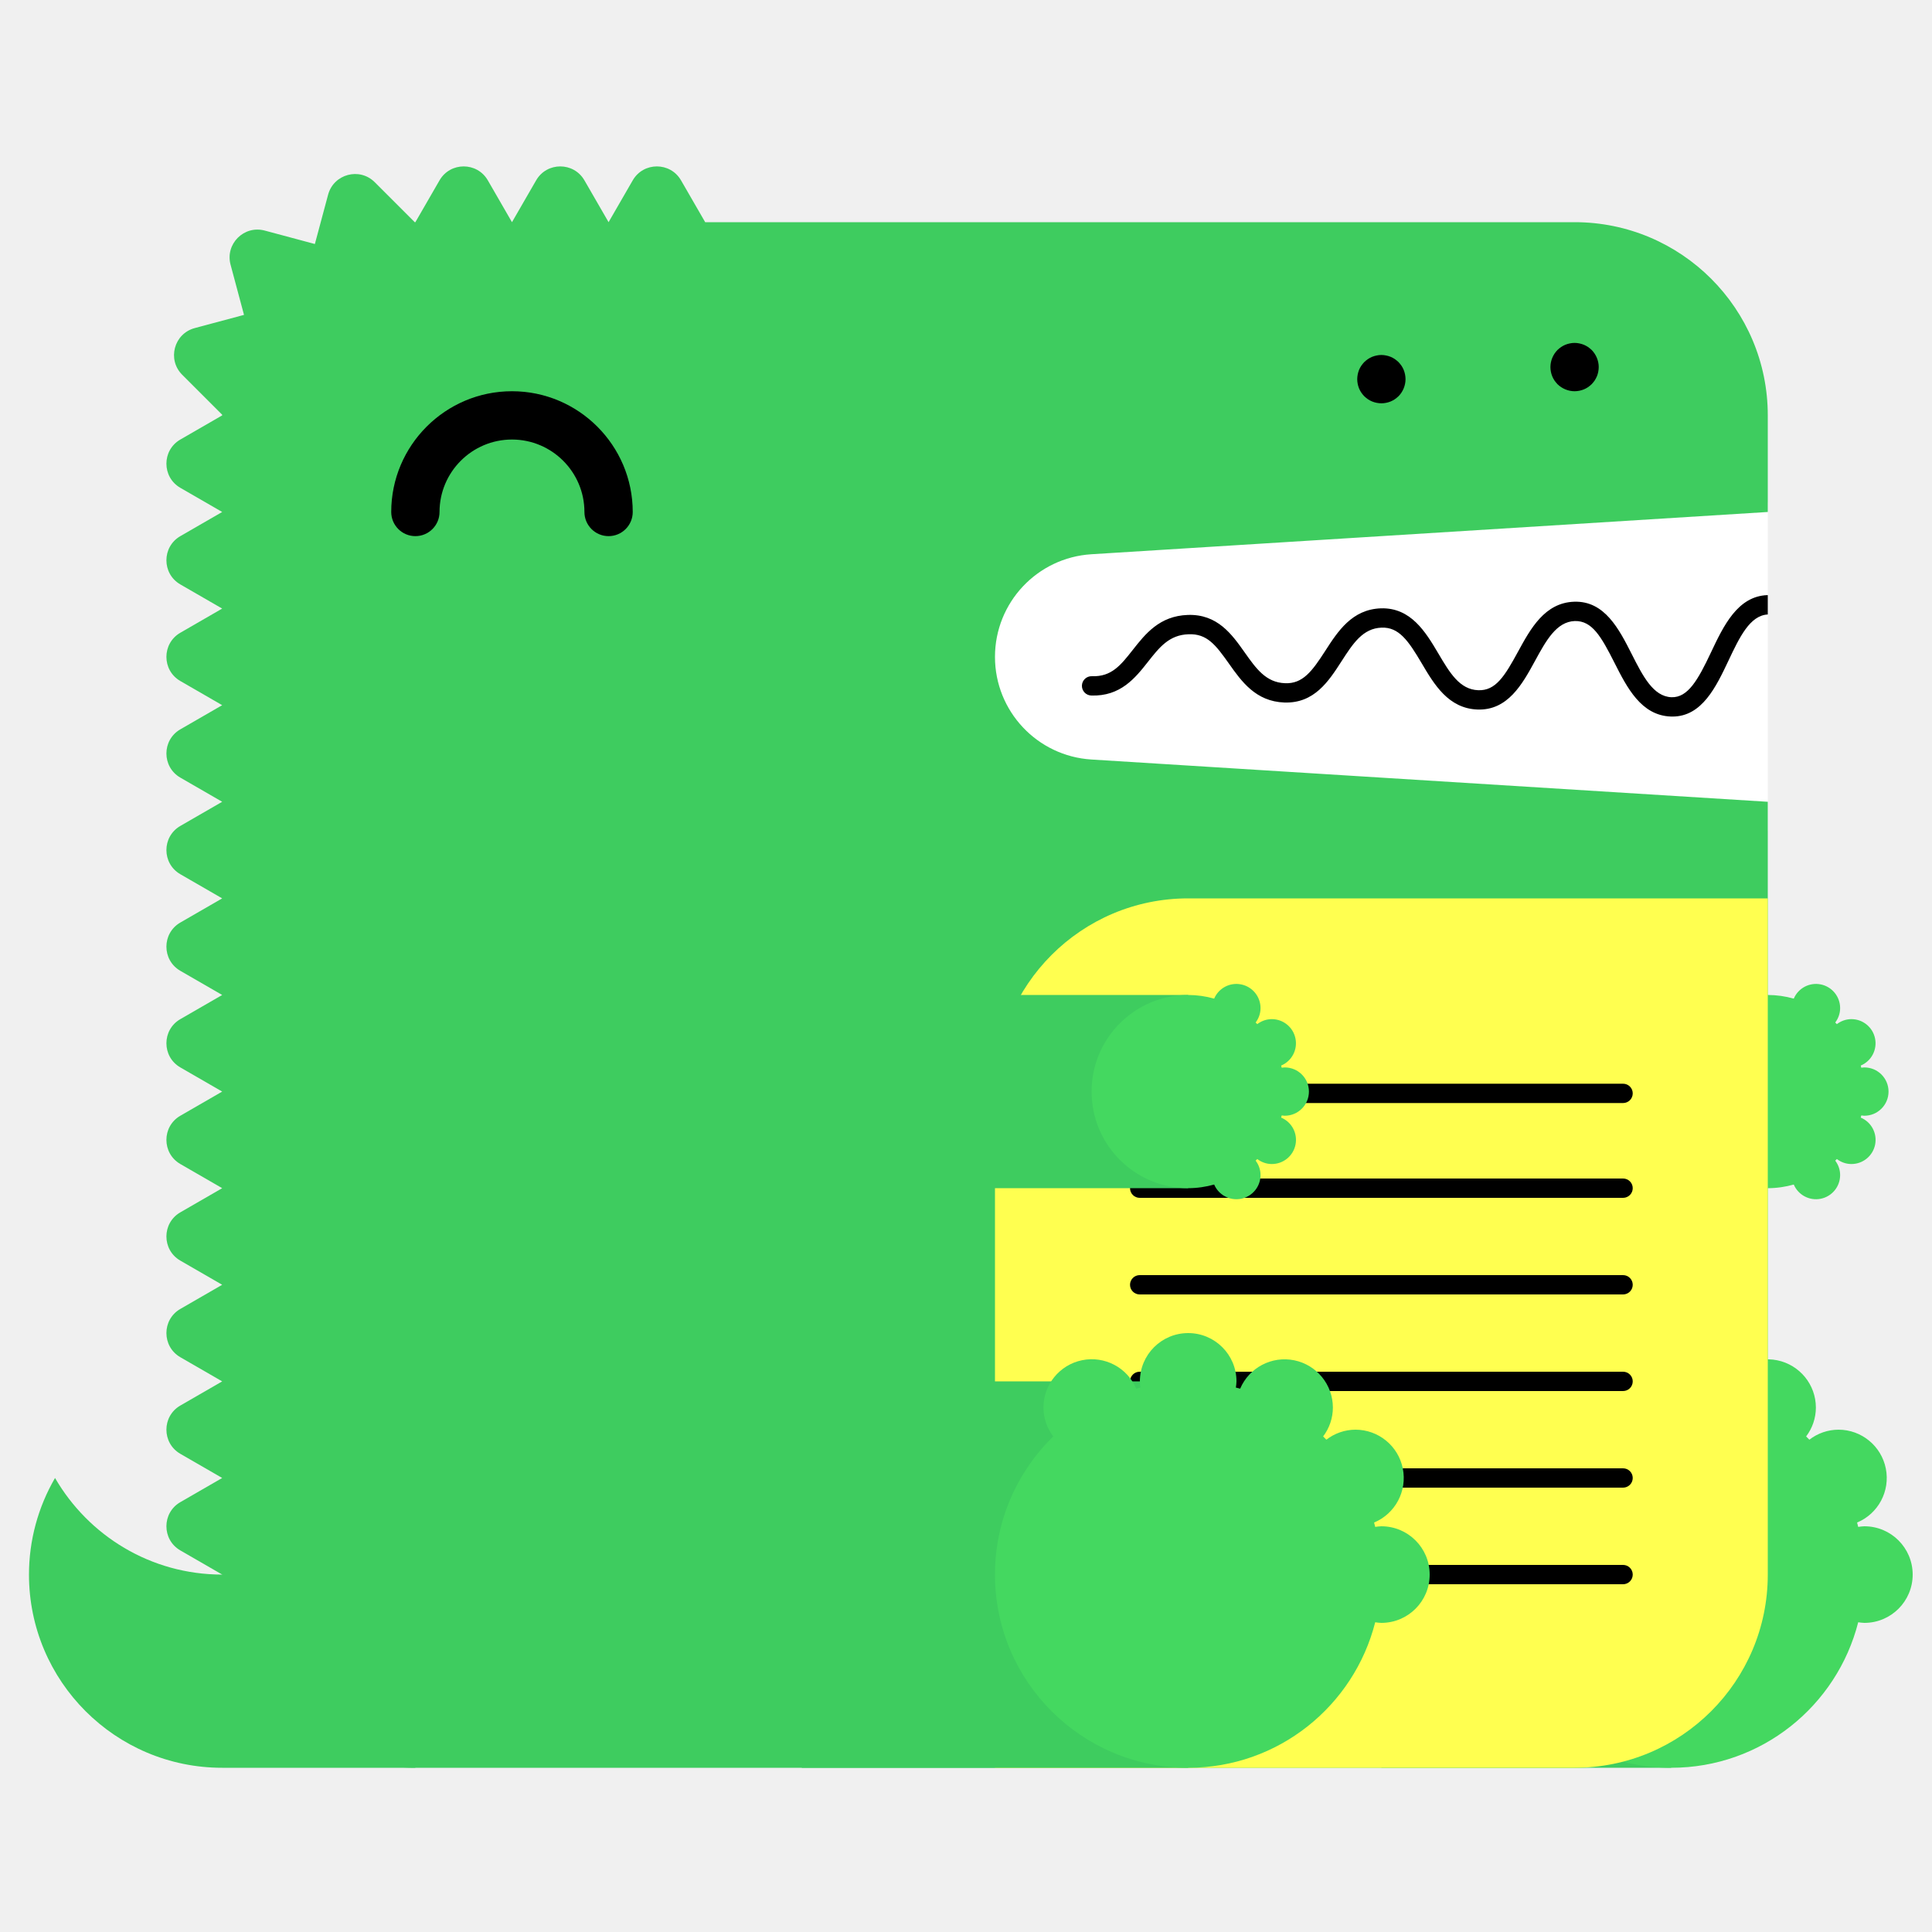
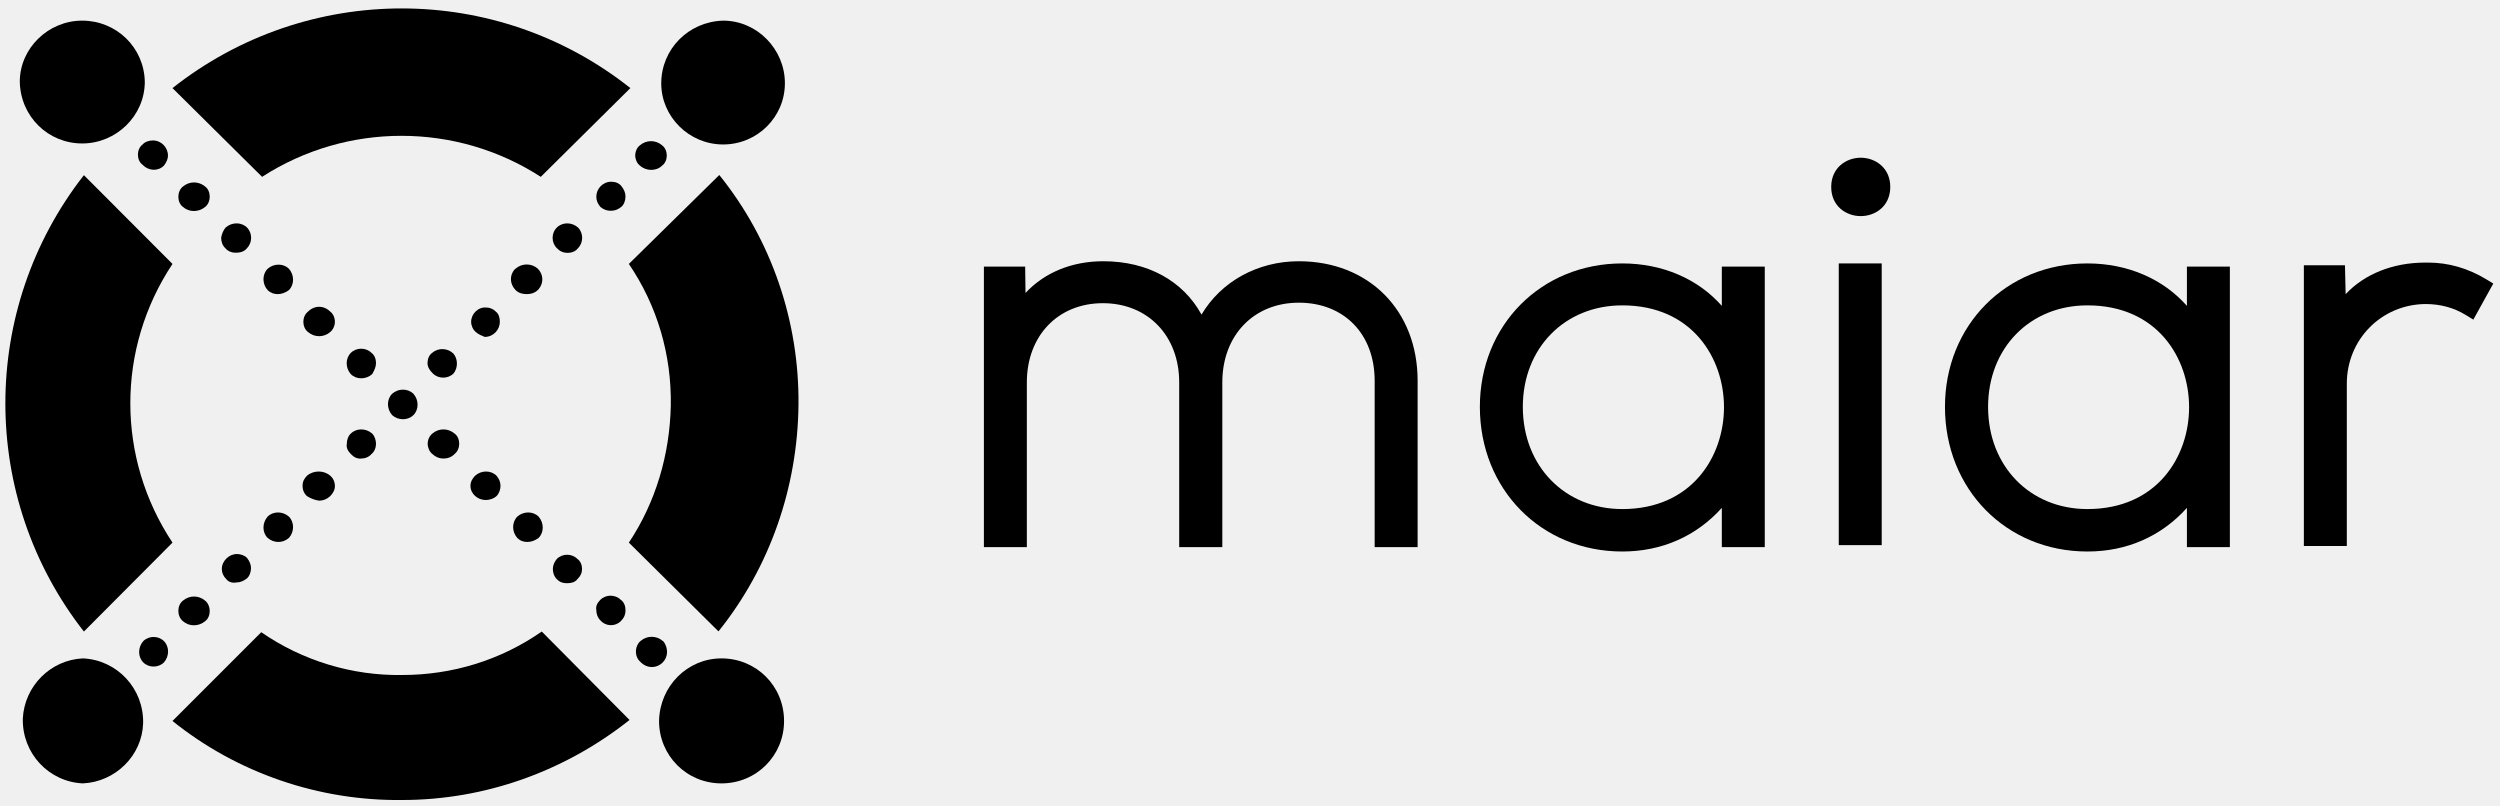
- <svg xmlns="http://www.w3.org/2000/svg" width="200" height="200" viewBox="0 0 200 200">
-   <g fill="none" fill-rule="evenodd">
-     <path fill="#FFF" d="M99 52h84v34H99z" />
-     <path d="M23 163c-7.398 0-13.843-4.027-17.303-10A19.886 19.886 0 0 0 3 163c0 11.046 8.954 20 20 20h20v-20H23z" fill="#3ECC5F" />
-     <path d="M112.98 57.376L183 53V43c0-11.046-8.954-20-20-20H73l-2.5-4.33c-1.112-1.925-3.889-1.925-5 0L63 23l-2.5-4.33c-1.111-1.925-3.889-1.925-5 0L53 23l-2.5-4.33c-1.111-1.925-3.889-1.925-5 0L43 23c-.022 0-.042.003-.065.003l-4.142-4.141c-1.57-1.571-4.252-.853-4.828 1.294l-1.369 5.104-5.192-1.392c-2.148-.575-4.111 1.389-3.535 3.536l1.39 5.193-5.102 1.367c-2.148.576-2.867 3.259-1.296 4.83l4.142 4.142c0 .021-.003.042-.003.064l-4.33 2.5c-1.925 1.111-1.925 3.889 0 5L23 53l-4.33 2.5c-1.925 1.111-1.925 3.889 0 5L23 63l-4.33 2.5c-1.925 1.111-1.925 3.889 0 5L23 73l-4.33 2.5c-1.925 1.111-1.925 3.889 0 5L23 83l-4.33 2.5c-1.925 1.111-1.925 3.889 0 5L23 93l-4.33 2.5c-1.925 1.111-1.925 3.889 0 5L23 103l-4.33 2.5c-1.925 1.111-1.925 3.889 0 5L23 113l-4.33 2.5c-1.925 1.111-1.925 3.889 0 5L23 123l-4.33 2.5c-1.925 1.111-1.925 3.889 0 5L23 133l-4.33 2.5c-1.925 1.111-1.925 3.889 0 5L23 143l-4.33 2.5c-1.925 1.111-1.925 3.889 0 5L23 153l-4.33 2.5c-1.925 1.111-1.925 3.889 0 5L23 163c0 11.046 8.954 20 20 20h120c11.046 0 20-8.954 20-20V83l-70.02-4.376A10.645 10.645 0 0 1 103 68c0-5.621 4.37-10.273 9.98-10.624" fill="#3ECC5F" />
-     <path fill="#3ECC5F" d="M143 183h30v-40h-30z" />
-     <path d="M193 158c-.219 0-.428.037-.639.064-.038-.15-.074-.301-.116-.451A5 5 0 0 0 190.32 148a4.96 4.96 0 0 0-3.016 1.036 26.531 26.531 0 0 0-.335-.336 4.955 4.955 0 0 0 1.011-2.987 5 5 0 0 0-9.599-1.959c-.148-.042-.297-.077-.445-.115.027-.211.064-.42.064-.639a5 5 0 0 0-5-5 5 5 0 0 0-5 5c0 .219.037.428.064.639-.148.038-.297.073-.445.115a4.998 4.998 0 0 0-9.599 1.959c0 1.125.384 2.151 1.011 2.987-3.717 3.632-6.031 8.693-6.031 14.3 0 11.046 8.954 20 20 20 9.339 0 17.16-6.41 19.361-15.064.211.027.42.064.639.064a5 5 0 0 0 5-5 5 5 0 0 0-5-5" fill="#44D860" />
-     <path fill="#3ECC5F" d="M153 123h30v-20h-30z" />
-     <path d="M193 115.5a2.5 2.5 0 1 0 0-5c-.109 0-.214.019-.319.032-.02-.075-.037-.15-.058-.225a2.501 2.501 0 0 0-.963-4.807c-.569 0-1.088.197-1.508.518a6.653 6.653 0 0 0-.168-.168c.314-.417.506-.931.506-1.494a2.5 2.5 0 0 0-4.8-.979A9.987 9.987 0 0 0 183 103c-5.522 0-10 4.478-10 10s4.478 10 10 10c.934 0 1.833-.138 2.69-.377a2.5 2.5 0 0 0 4.8-.979c0-.563-.192-1.077-.506-1.494.057-.055.113-.111.168-.168.42.321.939.518 1.508.518a2.5 2.5 0 0 0 .963-4.807c.021-.074.038-.15.058-.225.105.013.21.032.319.032" fill="#44D860" />
-     <path d="M63 55.5a2.5 2.5 0 0 1-2.5-2.5c0-4.136-3.364-7.5-7.5-7.5s-7.5 3.364-7.5 7.5a2.5 2.5 0 1 1-5 0c0-6.893 5.607-12.5 12.5-12.5S65.5 46.107 65.5 53a2.5 2.5 0 0 1-2.5 2.5" fill="#000" />
-     <path d="M103 183h60c11.046 0 20-8.954 20-20V93h-60c-11.046 0-20 8.954-20 20v70z" fill="#FFFF50" />
-     <path d="M168.02 124h-50.04a1 1 0 1 1 0-2h50.04a1 1 0 1 1 0 2m0 20h-50.04a1 1 0 1 1 0-2h50.04a1 1 0 1 1 0 2m0 20h-50.04a1 1 0 1 1 0-2h50.04a1 1 0 1 1 0 2m0-49.814h-50.04a1 1 0 1 1 0-2h50.04a1 1 0 1 1 0 2m0 19.814h-50.04a1 1 0 1 1 0-2h50.04a1 1 0 1 1 0 2m0 20h-50.04a1 1 0 1 1 0-2h50.04a1 1 0 1 1 0 2M183 61.611c-.012 0-.022-.006-.034-.005-3.09.105-4.552 3.196-5.842 5.923-1.346 2.85-2.387 4.703-4.093 4.647-1.889-.068-2.969-2.202-4.113-4.46-1.314-2.594-2.814-5.536-5.963-5.426-3.046.104-4.513 2.794-5.807 5.167-1.377 2.528-2.314 4.065-4.121 3.994-1.927-.07-2.951-1.805-4.136-3.813-1.321-2.236-2.848-4.75-5.936-4.664-2.994.103-4.465 2.385-5.763 4.4-1.373 2.13-2.335 3.428-4.165 3.351-1.973-.07-2.992-1.51-4.171-3.177-1.324-1.873-2.816-3.993-5.895-3.89-2.928.1-4.399 1.97-5.696 3.618-1.232 1.564-2.194 2.802-4.229 2.724a1 1 0 0 0-.072 2c3.017.101 4.545-1.8 5.872-3.487 1.177-1.496 2.193-2.787 4.193-2.855 1.926-.082 2.829 1.115 4.195 3.045 1.297 1.834 2.769 3.914 5.731 4.021 3.103.104 4.596-2.215 5.918-4.267 1.182-1.834 2.202-3.417 4.15-3.484 1.793-.067 2.769 1.35 4.145 3.681 1.297 2.197 2.766 4.686 5.787 4.796 3.125.108 4.634-2.62 5.949-5.035 1.139-2.088 2.214-4.06 4.119-4.126 1.793-.042 2.728 1.595 4.111 4.33 1.292 2.553 2.757 5.445 5.825 5.556l.169.003c3.064 0 4.518-3.075 5.805-5.794 1.139-2.41 2.217-4.68 4.067-4.773v-2z" fill="#000" />
-     <path fill="#3ECC5F" d="M83 183h40v-40H83z" />
-     <path d="M143 158c-.219 0-.428.037-.639.064-.038-.15-.074-.301-.116-.451A5 5 0 0 0 140.32 148a4.96 4.96 0 0 0-3.016 1.036 26.531 26.531 0 0 0-.335-.336 4.955 4.955 0 0 0 1.011-2.987 5 5 0 0 0-9.599-1.959c-.148-.042-.297-.077-.445-.115.027-.211.064-.42.064-.639a5 5 0 0 0-5-5 5 5 0 0 0-5 5c0 .219.037.428.064.639-.148.038-.297.073-.445.115a4.998 4.998 0 0 0-9.599 1.959c0 1.125.384 2.151 1.011 2.987-3.717 3.632-6.031 8.693-6.031 14.3 0 11.046 8.954 20 20 20 9.339 0 17.16-6.41 19.361-15.064.211.027.42.064.639.064a5 5 0 0 0 5-5 5 5 0 0 0-5-5" fill="#44D860" />
-     <path fill="#3ECC5F" d="M83 123h40v-20H83z" />
-     <path d="M133 115.5a2.5 2.5 0 1 0 0-5c-.109 0-.214.019-.319.032-.02-.075-.037-.15-.058-.225a2.501 2.501 0 0 0-.963-4.807c-.569 0-1.088.197-1.508.518a6.653 6.653 0 0 0-.168-.168c.314-.417.506-.931.506-1.494a2.5 2.5 0 0 0-4.8-.979A9.987 9.987 0 0 0 123 103c-5.522 0-10 4.478-10 10s4.478 10 10 10c.934 0 1.833-.138 2.69-.377a2.5 2.5 0 0 0 4.8-.979c0-.563-.192-1.077-.506-1.494.057-.055.113-.111.168-.168.42.321.939.518 1.508.518a2.5 2.5 0 0 0 .963-4.807c.021-.074.038-.15.058-.225.105.013.21.032.319.032" fill="#44D860" />
-     <path d="M143 41.75c-.16 0-.33-.02-.49-.05a2.52 2.52 0 0 1-.47-.14c-.15-.06-.29-.14-.431-.23-.13-.09-.259-.2-.38-.31-.109-.12-.219-.24-.309-.38s-.17-.28-.231-.43a2.619 2.619 0 0 1-.189-.96c0-.16.02-.33.05-.49.03-.16.08-.31.139-.47.061-.15.141-.29.231-.43.09-.13.2-.26.309-.38.121-.11.25-.22.38-.31.141-.09.281-.17.431-.23.149-.06.31-.11.47-.14.32-.07.65-.07.98 0 .159.03.32.08.47.14.149.06.29.14.43.23.13.09.259.2.38.31.11.12.22.25.31.38.09.14.17.28.23.43.06.16.11.31.14.47.029.16.05.33.05.49 0 .66-.271 1.31-.73 1.77-.121.11-.25.22-.38.31-.14.09-.281.17-.43.23a2.565 2.565 0 0 1-.96.19m20-1.25c-.66 0-1.3-.27-1.771-.73a3.802 3.802 0 0 1-.309-.38c-.09-.14-.17-.28-.231-.43a2.619 2.619 0 0 1-.189-.96c0-.66.27-1.3.729-1.77.121-.11.25-.22.38-.31.141-.09.281-.17.431-.23.149-.06.31-.11.47-.14.32-.07.66-.07.98 0 .159.03.32.08.47.14.149.06.29.14.43.23.13.09.259.2.38.31.459.47.73 1.11.73 1.77 0 .16-.021.33-.05.49-.03.16-.08.32-.14.47-.07.15-.14.29-.23.43-.09.13-.2.26-.31.38-.121.11-.25.22-.38.31-.14.09-.281.17-.43.23a2.565 2.565 0 0 1-.96.19" fill="#000" />
+ <svg xmlns="http://www.w3.org/2000/svg" viewBox="0 0 149 48">
+   <style>
+ 		tspan { white-space:pre }
+ 	</style>
+   <g id="Elrond Swap Landing Page – v2.2">
+     <g id="Group 420">
+       <g id="Group 419">
+         <g id="Group">
+           <path id="Path" d="M38.14 9.87C37.96 9.73 37.86 9.49 37.86 9.27C37.86 9.04 37.96 8.79 38.14 8.66C38.52 8.33 39.08 8.33 39.46 8.66C39.65 8.8 39.74 9.04 39.74 9.27C39.74 9.49 39.65 9.74 39.46 9.87C39.13 10.21 38.51 10.21 38.14 9.87Z" />
+           <path id="Path 102" d="M35.78 12.33C35.63 12.15 35.54 11.95 35.54 11.73C35.54 11.25 35.92 10.83 36.44 10.83C36.67 10.83 36.91 10.92 37.04 11.1C37.19 11.29 37.28 11.49 37.28 11.71C37.28 11.95 37.19 12.19 37.04 12.32C36.86 12.47 36.66 12.56 36.44 12.56C36.16 12.57 35.96 12.48 35.78 12.33Z" />
+           <path id="Path 103" d="M33.19 14.79C32.85 14.46 32.85 13.89 33.19 13.56L33.19 13.56C33.52 13.23 34.08 13.23 34.45 13.56C34.78 13.89 34.78 14.46 34.45 14.79C34.31 14.98 34.07 15.07 33.85 15.07C33.56 15.07 33.37 14.98 33.19 14.79Z" />
+           <path id="Path 104" d="M30.73 17.29C30.4 16.96 30.34 16.44 30.67 16.06L30.73 16.01C31.11 15.68 31.67 15.68 32.05 16.01C32.38 16.34 32.43 16.85 32.1 17.24L32.05 17.29C31.86 17.47 31.63 17.53 31.39 17.53C31.15 17.53 30.91 17.47 30.73 17.29Z" />
+           <path id="Path 105" d="M28.36 19.79C28.18 19.64 28.08 19.4 28.08 19.18C28.08 18.7 28.51 18.28 28.98 18.33C29.22 18.33 29.41 18.43 29.55 18.57C29.74 18.72 29.79 18.95 29.79 19.18C29.79 19.65 29.41 20.08 28.89 20.08C28.74 20.02 28.51 19.93 28.36 19.79Z" />
+           <path id="Path 106" d="M25.48 21.64C25.48 21.4 25.57 21.16 25.76 21.03C26.14 20.7 26.7 20.75 27.03 21.08C27.3 21.41 27.3 21.93 27.03 22.26C26.7 22.59 26.13 22.59 25.8 22.26C25.59 22.06 25.48 21.86 25.48 21.64Z" />
+           <path id="Path 107" d="M20.91 27.06C20.72 26.87 20.63 26.67 20.67 26.45C20.67 26.21 20.76 25.97 20.91 25.84C21.24 25.51 21.81 25.51 22.18 25.84C22.32 25.98 22.41 26.22 22.41 26.45C22.41 26.67 22.32 26.92 22.14 27.06C21.99 27.24 21.75 27.33 21.53 27.33C21.28 27.35 21.09 27.25 20.91 27.06Z" />
+           <path id="Path 108" d="M18.3 29.57C18.12 29.42 18.03 29.18 18.03 28.96C18.03 28.72 18.12 28.53 18.3 28.35C18.69 28.02 19.3 28.02 19.68 28.35C19.86 28.5 19.96 28.73 19.96 28.96C19.96 29.2 19.86 29.38 19.68 29.57C19.49 29.75 19.26 29.84 19.02 29.84C18.74 29.8 18.5 29.7 18.3 29.57Z" />
+           <path id="Path 109" d="M15.95 32.06C15.62 31.73 15.62 31.17 15.95 30.79C16.28 30.46 16.85 30.46 17.22 30.79C17.55 31.13 17.55 31.69 17.22 32.06C17.04 32.21 16.84 32.3 16.61 32.3C16.32 32.3 16.14 32.21 15.95 32.06Z" />
+           <path id="Path 110" d="M13.49 34.52C13.31 34.34 13.22 34.14 13.22 33.91C13.22 33.44 13.64 33.02 14.12 33.02C14.35 33.02 14.59 33.11 14.72 33.25C14.87 33.44 14.96 33.64 14.96 33.86C14.96 34.09 14.87 34.34 14.72 34.47C14.54 34.61 14.34 34.71 14.12 34.71C13.88 34.76 13.64 34.71 13.49 34.52Z" />
+           <path id="Path 111" d="M10.9 37.02C10.72 36.87 10.63 36.64 10.63 36.41C10.63 36.17 10.72 35.94 10.9 35.8C11.29 35.47 11.84 35.47 12.23 35.8C12.41 35.95 12.5 36.19 12.5 36.41C12.5 36.65 12.41 36.89 12.23 37.02C11.84 37.35 11.27 37.35 10.9 37.02Z" />
+           <path id="Path 112" d="M8.54 39.48C8.21 39.15 8.21 38.58 8.54 38.21L8.54 38.21C8.87 37.88 9.44 37.88 9.77 38.21C10.1 38.54 10.1 39.11 9.77 39.48C9.44 39.81 8.87 39.81 8.54 39.48Z" />
+           <path id="Path 113" d="M9.77 9.87C9.91 9.69 10.01 9.49 10.01 9.27C10.01 8.79 9.62 8.37 9.11 8.37C8.87 8.37 8.63 8.46 8.5 8.61C8.31 8.75 8.22 8.99 8.22 9.21C8.22 9.45 8.31 9.69 8.5 9.82C8.87 10.21 9.44 10.21 9.77 9.87Z" />
+           <path id="Path 114" d="M12.23 12.33C12.41 12.19 12.5 11.95 12.5 11.73C12.5 11.49 12.41 11.25 12.23 11.12C11.84 10.79 11.29 10.79 10.9 11.12C10.72 11.26 10.63 11.5 10.63 11.73C10.63 11.96 10.72 12.2 10.9 12.33C11.27 12.66 11.84 12.66 12.23 12.33Z" />
+           <path id="Path 115" d="M14.72 14.79C15.05 14.46 15.05 13.89 14.72 13.56C14.39 13.23 13.82 13.23 13.45 13.56C13.31 13.71 13.22 13.95 13.18 14.17C13.18 14.41 13.27 14.65 13.42 14.78C13.56 14.96 13.8 15.06 14.02 15.06C14.34 15.07 14.58 14.98 14.72 14.79Z" />
+           <path id="Path 116" d="M17.22 17.29C17.55 16.96 17.55 16.39 17.22 16.02C16.89 15.69 16.32 15.69 15.95 16.02C15.62 16.35 15.62 16.92 15.95 17.29C16.14 17.47 16.34 17.53 16.56 17.53C16.79 17.53 17.04 17.43 17.22 17.29Z" />
+           <path id="Path 117" d="M19.68 19.79C19.86 19.64 19.96 19.4 19.96 19.18C19.96 18.95 19.86 18.7 19.68 18.57C19.3 18.19 18.74 18.19 18.36 18.57C18.17 18.72 18.08 18.95 18.08 19.18C18.08 19.4 18.17 19.65 18.36 19.79C18.74 20.12 19.3 20.12 19.68 19.79Z" />
+           <path id="Path 118" d="M22.41 21.64C22.41 21.4 22.32 21.16 22.14 21.03C21.81 20.7 21.24 20.7 20.91 21.03L20.91 21.03C20.58 21.36 20.58 21.93 20.91 22.3L20.91 22.3C21.24 22.63 21.81 22.63 22.18 22.3C22.32 22.06 22.41 21.86 22.41 21.64Z" />
+           <path id="Path 119" d="M24.64 24.74C24.97 24.41 24.97 23.84 24.64 23.47C24.3 23.14 23.74 23.14 23.37 23.47C23.04 23.8 23.04 24.37 23.37 24.74L23.37 24.74C23.74 25.07 24.3 25.07 24.64 24.74Z" />
+           <path id="Path 120" d="M27.09 27.06C27.28 26.91 27.37 26.67 27.37 26.45C27.37 26.22 27.28 25.97 27.09 25.84C26.71 25.51 26.15 25.51 25.77 25.84C25.59 25.98 25.49 26.22 25.49 26.45C25.49 26.67 25.59 26.92 25.77 27.06C25.96 27.24 26.19 27.33 26.43 27.33C26.67 27.33 26.91 27.25 27.09 27.06Z" />
+           <path id="Path 121" d="M29.59 29.57C29.74 29.42 29.83 29.18 29.83 28.96C29.83 28.72 29.74 28.53 29.59 28.35C29.26 28.02 28.69 28.02 28.32 28.35C28.14 28.53 28.04 28.73 28.04 28.96C28.04 29.43 28.47 29.8 28.94 29.8C29.22 29.8 29.45 29.7 29.59 29.57Z" />
+           <path id="Path 122" d="M32.1 32.06C32.43 31.73 32.43 31.17 32.1 30.79C31.77 30.46 31.2 30.46 30.83 30.79L30.83 30.79C30.5 31.13 30.5 31.69 30.83 32.06L30.83 32.06C31.02 32.25 31.22 32.3 31.44 32.3C31.67 32.3 31.9 32.21 32.1 32.06Z" />
+           <path id="Path 123" d="M34.41 34.52C34.6 34.34 34.69 34.14 34.69 33.91C34.69 33.68 34.6 33.44 34.41 33.31C34.08 32.98 33.52 32.98 33.19 33.31C33.04 33.49 32.95 33.69 32.95 33.91C32.95 34.15 33.04 34.39 33.19 34.52C33.37 34.71 33.57 34.76 33.79 34.76C34.03 34.76 34.27 34.71 34.41 34.52Z" />
+           <path id="Path 124" d="M37 37.02C37.19 36.83 37.28 36.64 37.28 36.36C37.28 36.12 37.19 35.88 37 35.75C36.67 35.42 36.11 35.42 35.78 35.75C35.59 35.94 35.5 36.13 35.54 36.36C35.54 36.6 35.63 36.83 35.78 36.97C36.11 37.35 36.67 37.35 37 37.02Z" />
+           <path id="Path 125" d="M39.5 39.48C39.83 39.15 39.83 38.63 39.56 38.25L39.5 38.2C39.12 37.87 38.56 37.87 38.18 38.2C37.85 38.47 37.8 39.04 38.09 39.37L38.18 39.46C38.56 39.85 39.13 39.85 39.5 39.48Z" />
+           <path id="Fill-9" d="M15.62 10.54C20.67 7.28 27.19 7.28 32.23 10.54L37.57 5.25C29.59 -1.08 18.3 -1.08 10.28 5.25L15.62 10.54Z" />
+           <path id="Fill-10" d="M10.28 32.34C6.93 27.29 6.93 20.78 10.28 15.73L5 10.44C-1.24 18.43 -1.24 29.66 5 37.64L10.28 32.34Z" />
+           <path id="Fill-11" d="M32.29 37.64C29.83 39.35 26.95 40.23 23.97 40.23C21 40.28 18.03 39.38 15.57 37.68L10.28 42.97C14.15 46.08 19.02 47.74 23.97 47.68C28.89 47.68 33.65 45.98 37.52 42.91L32.29 37.64Z" />
+           <path id="Fill-12" d="M37.48 15.73C39.18 18.23 40.03 21.16 39.98 24.17C39.92 27.09 39.08 29.94 37.48 32.34L42.82 37.63C45.89 33.81 47.54 29.04 47.59 24.12C47.64 19.17 45.99 14.3 42.87 10.43L37.48 15.73Z" />
+           <path id="Fill-15" d="M43 39.24C45.08 39.24 46.73 40.89 46.73 42.97C46.73 45.04 45.08 46.69 43 46.69C40.93 46.69 39.28 45.04 39.28 42.97L39.28 42.97C39.32 40.89 40.97 39.24 43 39.24L43 39.24Z" />
+           <path id="Fill-16" d="M4.94 39.24C6.98 39.33 8.58 41.04 8.53 43.11C8.47 45.04 6.87 46.6 4.94 46.69C2.91 46.6 1.31 44.9 1.36 42.82C1.46 40.89 3.01 39.33 4.94 39.24Z" />
+           <path id="Fill-17" d="M43.1 1.23C45.13 1.23 46.78 2.94 46.78 4.96C46.78 6.98 45.13 8.61 43.1 8.61C41.06 8.61 39.41 6.95 39.41 4.97C39.41 2.94 41.02 1.29 43.1 1.23Z" />
+           <path id="Fill-18" d="M4.9 1.23C6.94 1.23 8.59 2.83 8.63 4.87L8.63 4.87C8.63 6.9 6.93 8.55 4.9 8.55L4.9 8.55C2.87 8.55 1.22 6.95 1.18 4.87C1.18 2.88 2.87 1.23 4.9 1.23Z" />
+         </g>
+         <path id="Path 126" d="M84.49 22.69L84.49 32.61L81.93 32.61L81.93 22.69C81.93 19.91 80.11 18.04 77.41 18.04C74.72 18.04 72.85 19.99 72.85 22.79L72.85 32.61L70.28 32.61L70.28 22.79C70.28 20.01 68.41 18.07 65.73 18.07C63.06 18.07 61.2 20.01 61.2 22.79L61.2 32.61L58.64 32.61L58.64 15.89L61.1 15.89L61.12 17.46C62.26 16.24 63.88 15.57 65.76 15.57C68.4 15.57 70.51 16.74 71.61 18.75C72.77 16.79 74.94 15.57 77.41 15.57C81.58 15.57 84.49 18.5 84.49 22.69Z" />
+         <path id="Path 127" fill-rule="evenodd" d="M105.18 15.89L105.18 32.61L102.62 32.61L102.62 30.27C101.1 31.96 99.04 32.87 96.69 32.87C91.85 32.87 88.2 29.16 88.2 24.25C88.2 19.38 91.85 15.7 96.69 15.7C99.08 15.7 101.2 16.62 102.62 18.23L102.62 15.89L105.18 15.89ZM102.75 24.27C102.75 21.34 100.85 18.2 96.69 18.2C93.26 18.2 90.76 20.74 90.76 24.25C90.76 27.78 93.26 30.34 96.69 30.34C100.85 30.34 102.75 27.19 102.75 24.27Z" />
+         <path id="Rectangle 75" d="M109.59 15.7L112.15 15.7L112.15 32.49L109.59 32.49L109.59 15.7Z" />
+         <path id="Path 128" d="M112.66 11.14C112.66 12.29 111.77 12.88 110.9 12.88C110.03 12.88 109.14 12.29 109.14 11.14C109.14 10 110.03 9.4 110.9 9.4C111.77 9.4 112.66 10 112.66 11.14Z" />
+         <path id="Path 129" fill-rule="evenodd" d="M132.9 15.89L132.9 32.61L130.34 32.61L130.34 30.27C128.82 31.96 126.77 32.87 124.41 32.87C119.57 32.87 115.92 29.16 115.92 24.25C115.92 19.38 119.57 15.7 124.41 15.7C126.8 15.7 128.92 16.62 130.34 18.23L130.34 15.89L132.9 15.89ZM130.47 24.27C130.47 21.34 128.58 18.2 124.41 18.2C120.98 18.2 118.49 20.74 118.49 24.25C118.49 27.78 120.98 30.34 124.41 30.34C128.58 30.34 130.47 27.19 130.47 24.27Z" />
+         <path id="Path 130" d="M148.6 16.9L147.41 19.05L146.97 18.78C146.26 18.34 145.45 18.12 144.55 18.12C141.93 18.15 139.87 20.23 139.87 22.87L139.87 32.54L137.31 32.54L137.31 15.81L139.76 15.81L139.8 17.53C140.92 16.34 142.6 15.65 144.55 15.65C144.6 15.65 144.66 15.65 144.72 15.65C145.93 15.65 147.1 15.99 148.19 16.65L148.6 16.9Z" />
+       </g>
+     </g>
  </g>
</svg>
